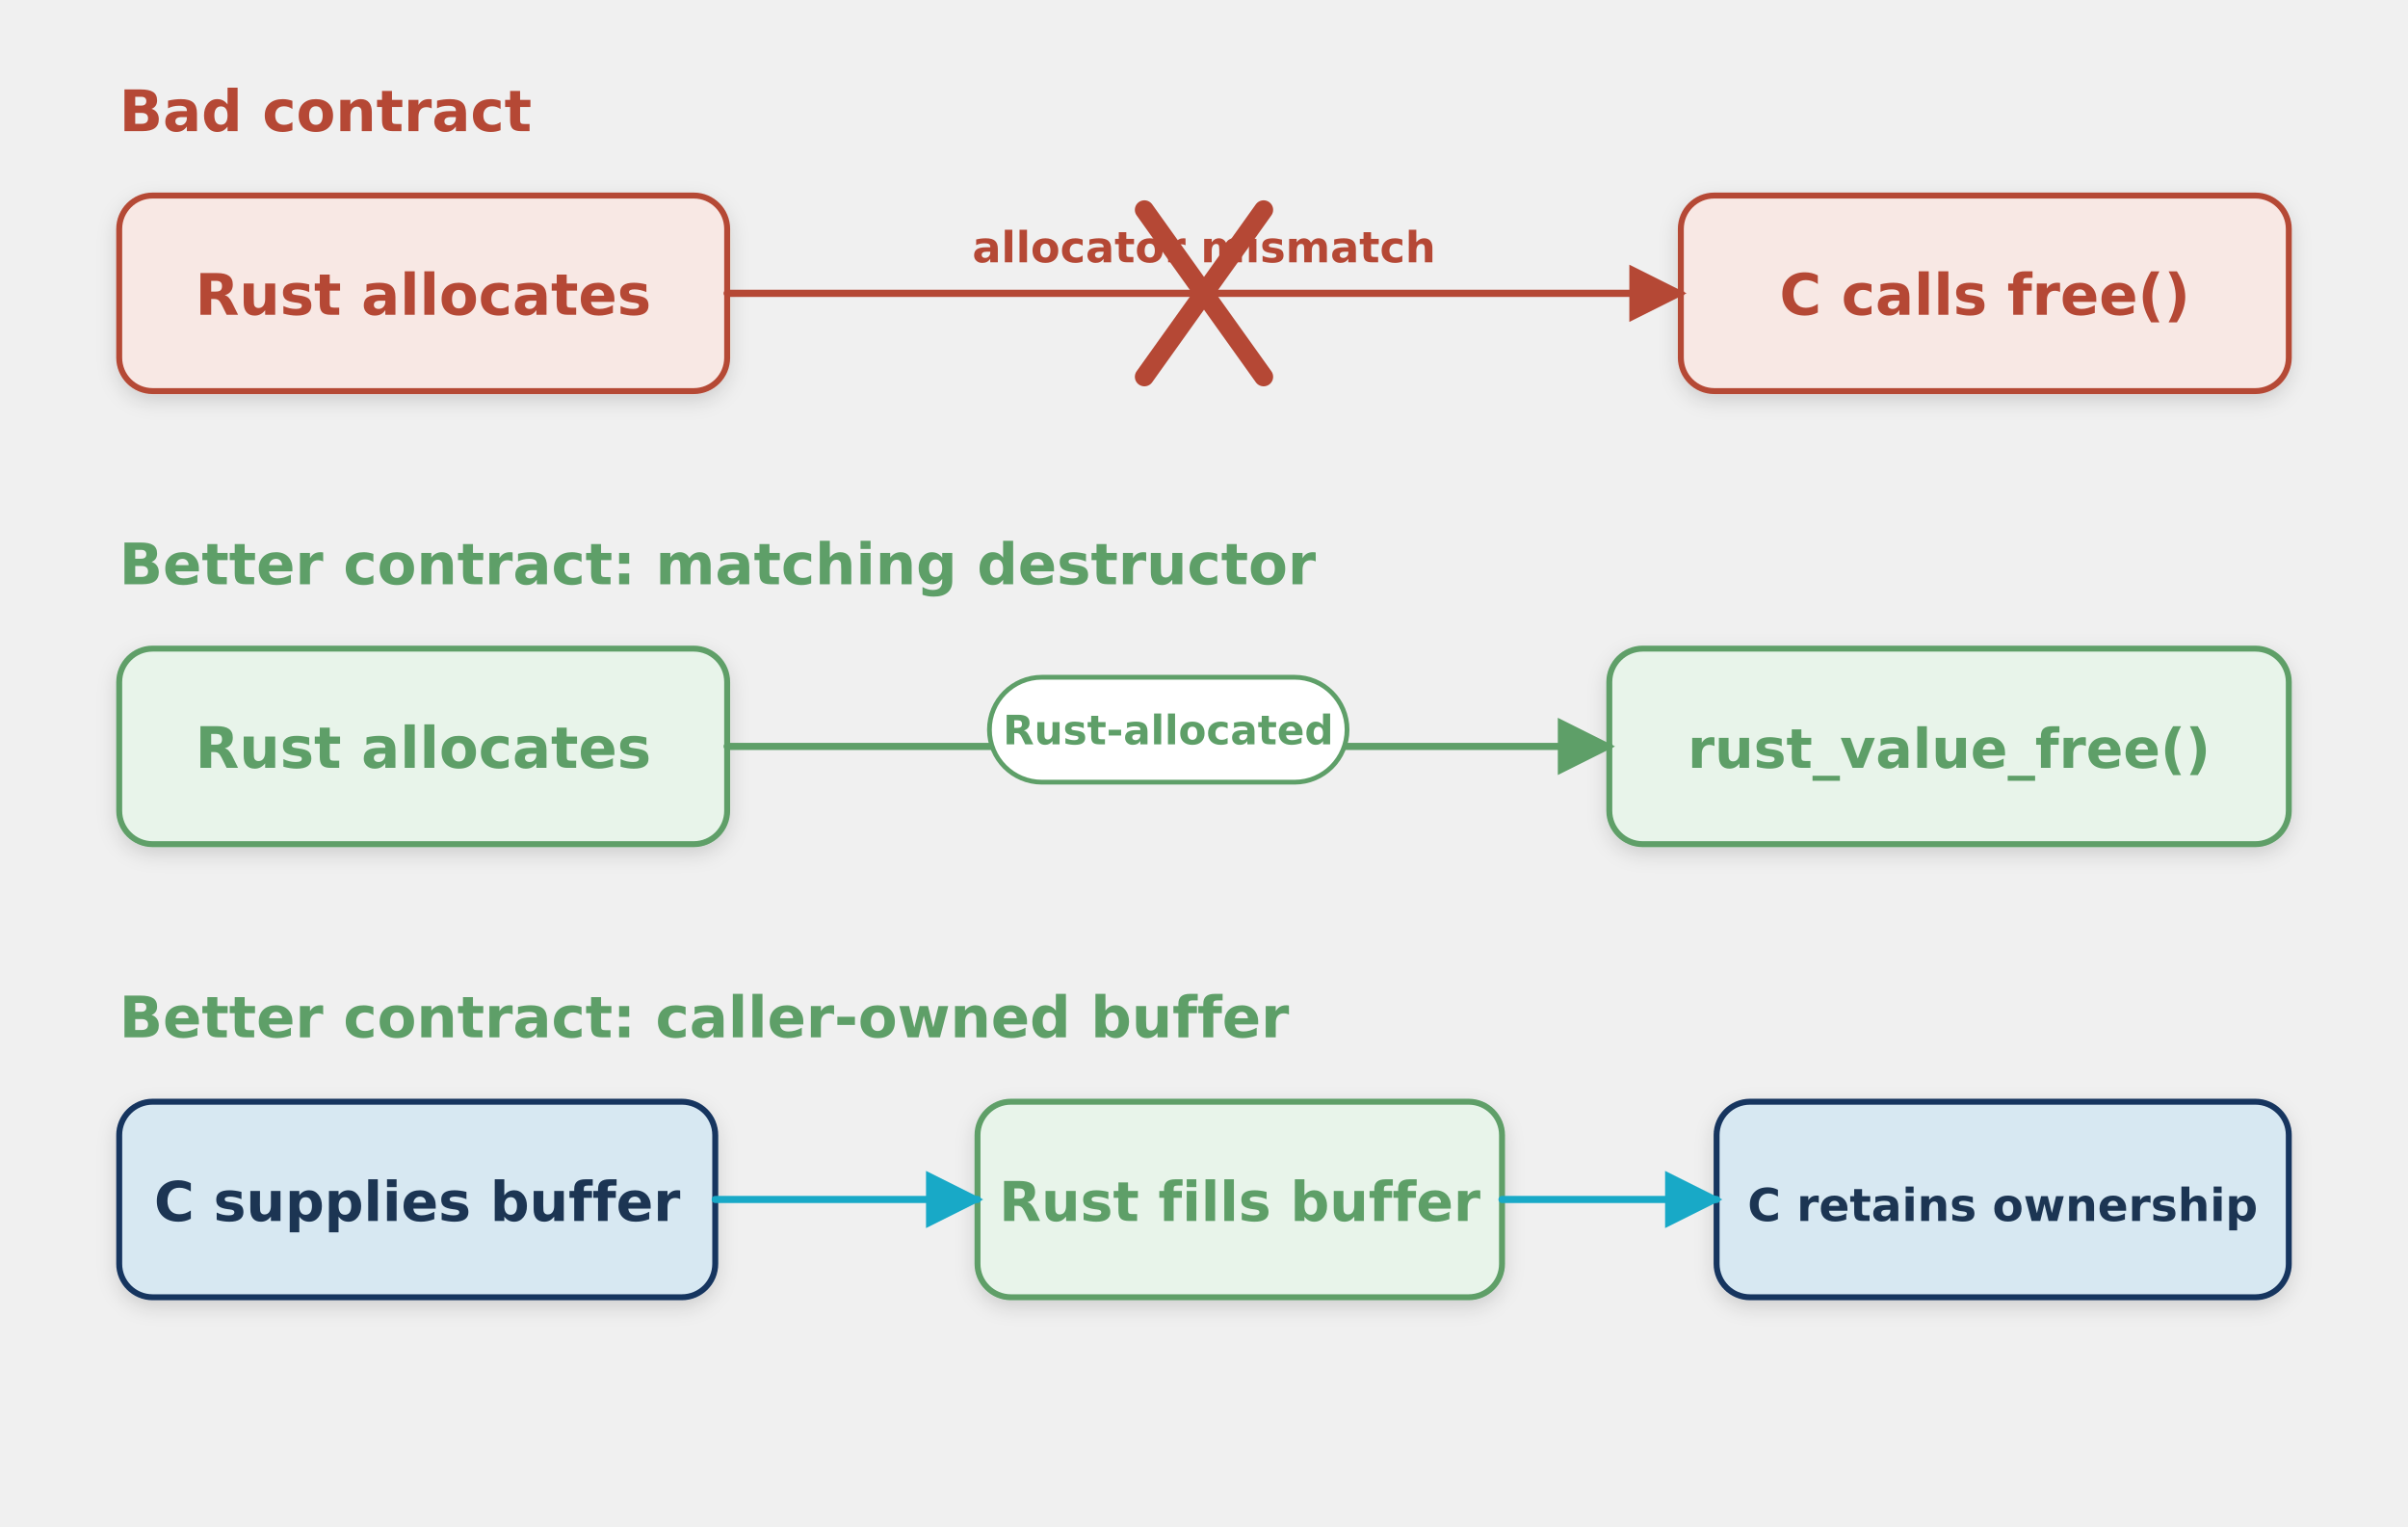
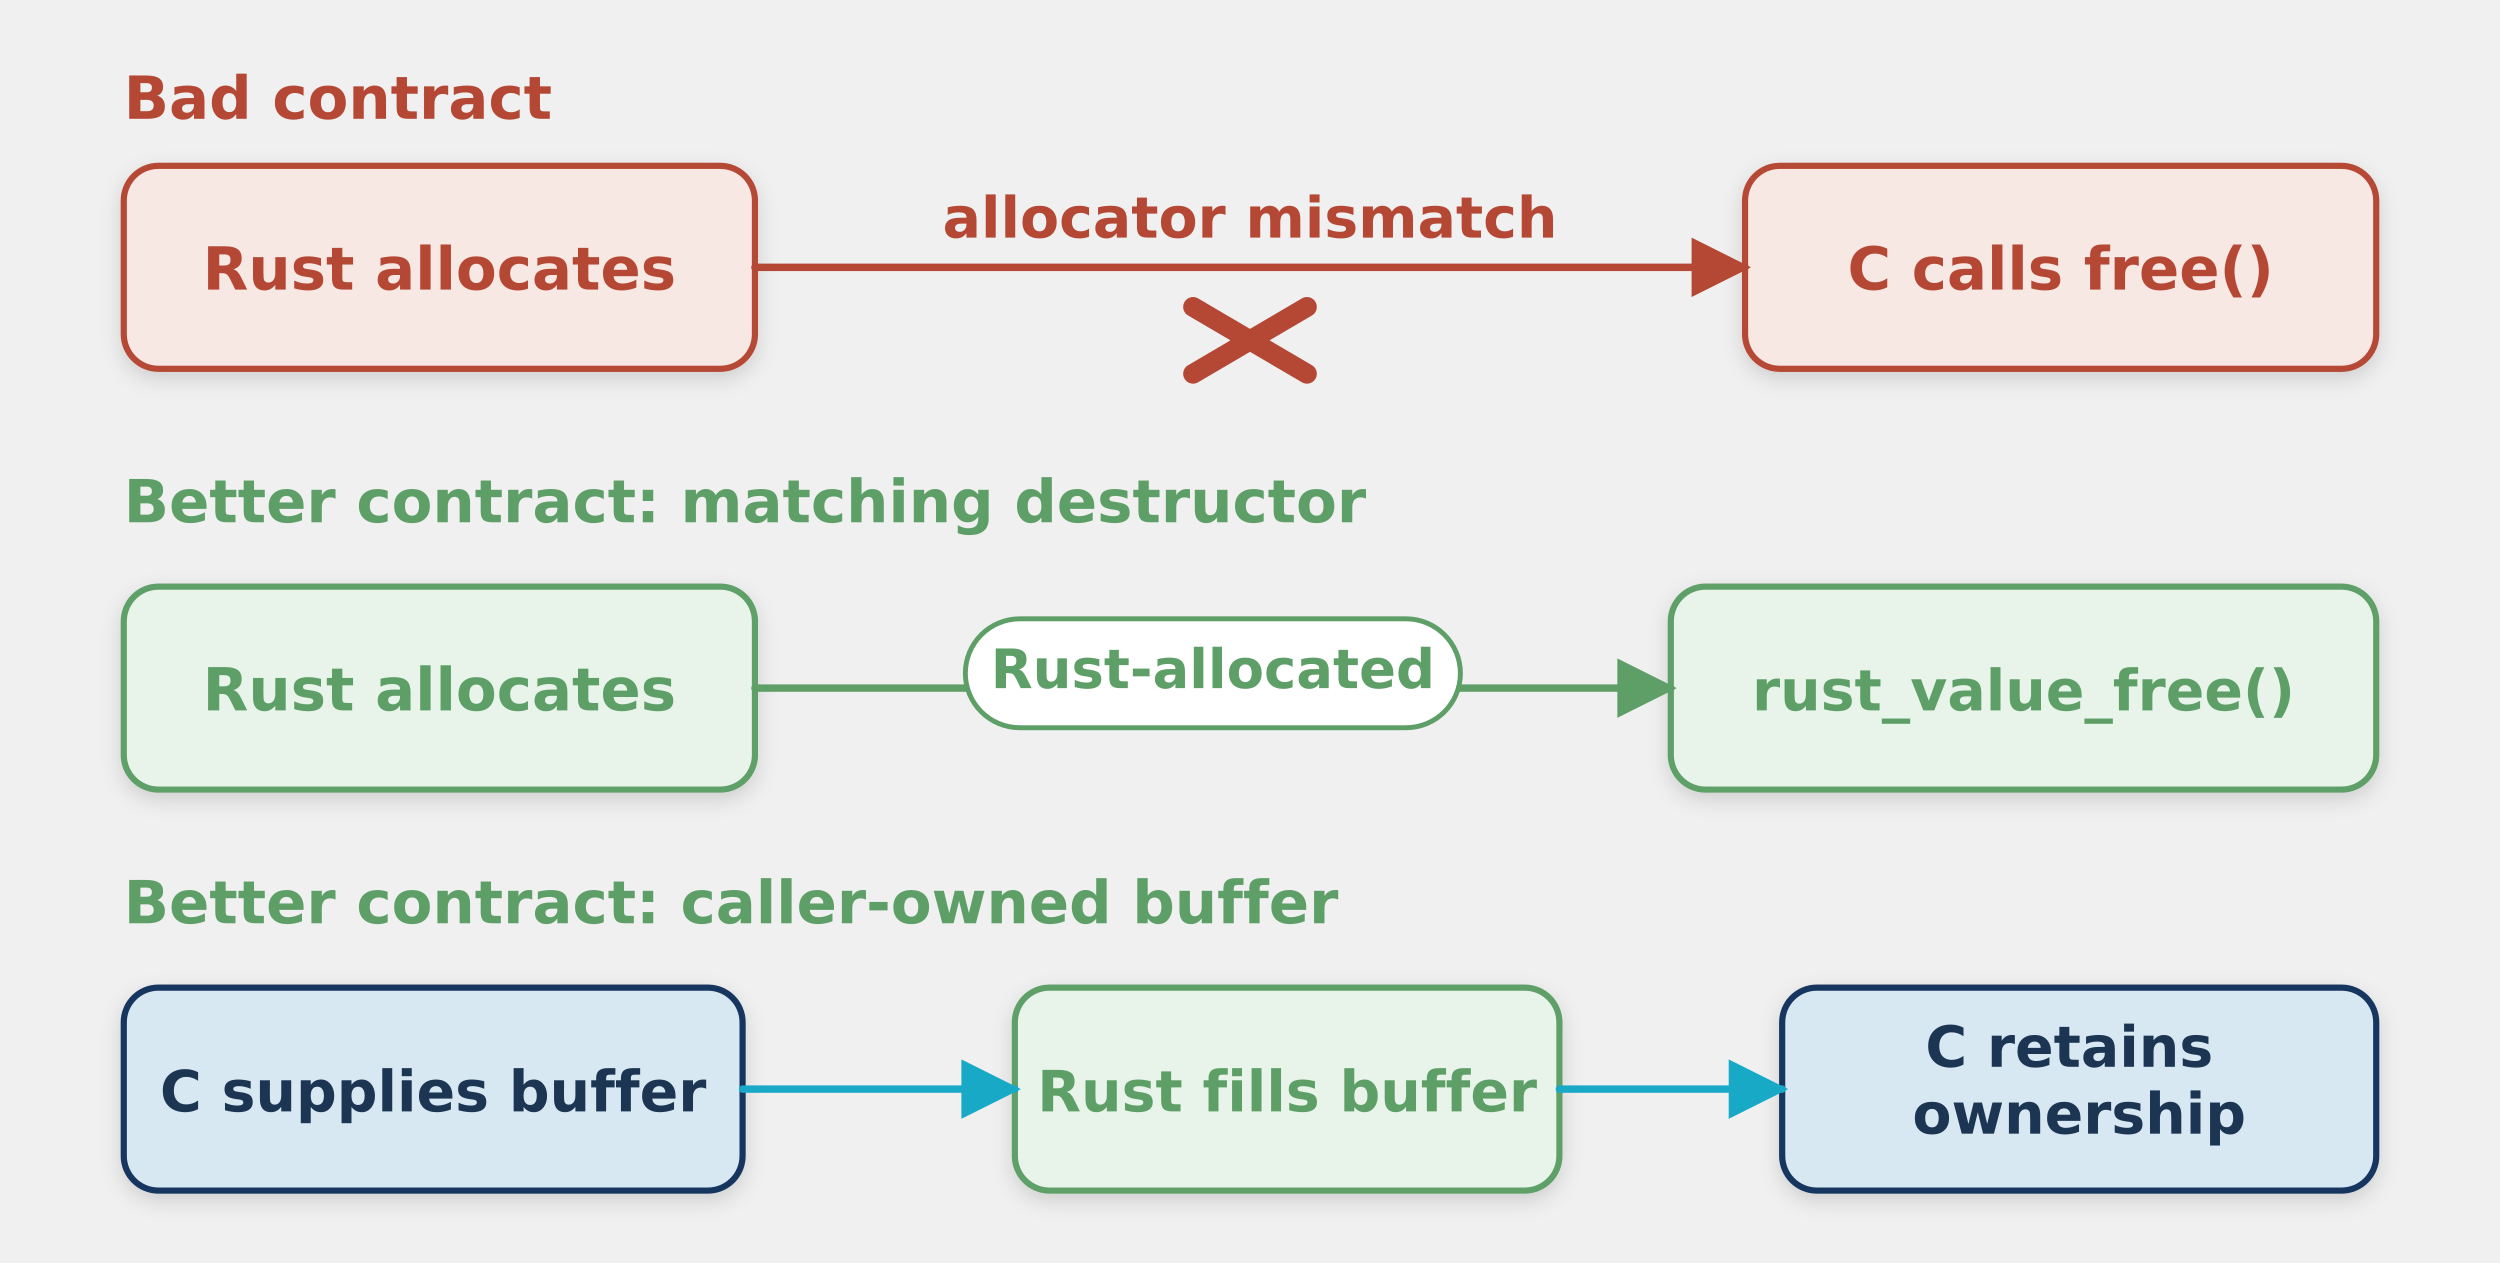
- <svg xmlns="http://www.w3.org/2000/svg" width="1010" height="640" viewBox="0 0 1010 640" role="img" aria-labelledby="title desc">
+ <svg xmlns="http://www.w3.org/2000/svg" width="1010" height="510" viewBox="0 0 1010 510" role="img" aria-labelledby="title desc">
  <defs>
    <marker id="arrow-navy" viewBox="0 0 10 10" refX="9" refY="5" markerWidth="8" markerHeight="8" orient="auto-start-reverse">
      <path d="M 0 0 L 10 5 L 0 10 z" fill="#17345F" />
    </marker>
    <marker id="arrow-teal" viewBox="0 0 10 10" refX="9" refY="5" markerWidth="8" markerHeight="8" orient="auto-start-reverse">
      <path d="M 0 0 L 10 5 L 0 10 z" fill="#18A9C7" />
    </marker>
    <marker id="arrow-green" viewBox="0 0 10 10" refX="9" refY="5" markerWidth="8" markerHeight="8" orient="auto-start-reverse">
      <path d="M 0 0 L 10 5 L 0 10 z" fill="#5E9F68" />
    </marker>
    <marker id="arrow-red" viewBox="0 0 10 10" refX="9" refY="5" markerWidth="8" markerHeight="8" orient="auto-start-reverse">
      <path d="M 0 0 L 10 5 L 0 10 z" fill="#B54835" />
    </marker>
    <filter id="shadow" x="-20%" y="-20%" width="140%" height="140%">
      <feDropShadow dx="0" dy="3" stdDeviation="4" flood-color="#000000" flood-opacity="0.14" />
    </filter>
  </defs>
-   <text x="50" y="55" text-anchor="start" font-family="DejaVu Sans, sans-serif" font-size="24" font-weight="700" fill="#B54835">Bad contract</text>
-   <rect x="50" y="82" width="255" height="82" rx="14" fill="#F8E8E4" stroke="#B54835" stroke-width="2.5" filter="url(#shadow)" />
-   <text x="177.5" y="132" text-anchor="middle" font-family="DejaVu Sans, sans-serif" font-size="24" font-weight="600" fill="#B54835">Rust allocates</text>
-   <rect x="705" y="82" width="255" height="82" rx="14" fill="#F8E8E4" stroke="#B54835" stroke-width="2.5" filter="url(#shadow)" />
-   <text x="832.5" y="132" text-anchor="middle" font-family="DejaVu Sans, sans-serif" font-size="24" font-weight="600" fill="#B54835">C calls free()</text>
-   <line x1="305" y1="123" x2="705" y2="123" stroke="#B54835" stroke-width="3" stroke-linecap="round" marker-end="url(#arrow-red)" />
-   <text x="505" y="110" text-anchor="middle" font-family="DejaVu Sans, sans-serif" font-size="18" font-weight="600" fill="#B54835">allocator mismatch</text>
-   <path d="M 480 88 L 530 158 M 530 88 L 480 158" stroke="#B54835" stroke-width="8" stroke-linecap="round" />
-   <text x="50" y="245" text-anchor="start" font-family="DejaVu Sans, sans-serif" font-size="24" font-weight="700" fill="#5E9F68">Better contract: matching destructor</text>
-   <rect x="50" y="272" width="255" height="82" rx="14" fill="#E8F4EA" stroke="#5E9F68" stroke-width="2.5" filter="url(#shadow)" />
-   <text x="177.5" y="322" text-anchor="middle" font-family="DejaVu Sans, sans-serif" font-size="24" font-weight="600" fill="#5E9F68">Rust allocates</text>
-   <rect x="675" y="272" width="285" height="82" rx="14" fill="#E8F4EA" stroke="#5E9F68" stroke-width="2.5" filter="url(#shadow)" />
-   <text x="817.5" y="322" text-anchor="middle" font-family="DejaVu Sans, sans-serif" font-size="23" font-weight="600" fill="#5E9F68">rust_value_free()</text>
-   <line x1="305" y1="313" x2="675" y2="313" stroke="#5E9F68" stroke-width="3" stroke-linecap="round" marker-end="url(#arrow-green)" />
-   <rect x="415" y="284" width="150" height="44" rx="22.0" fill="#FFFFFF" stroke="#5E9F68" stroke-width="2" />
-   <text x="490.0" y="312.12" text-anchor="middle" font-family="DejaVu Sans, sans-serif" font-size="17" font-weight="600" fill="#5E9F68">Rust-allocated</text>
-   <text x="50" y="435" text-anchor="start" font-family="DejaVu Sans, sans-serif" font-size="24" font-weight="700" fill="#5E9F68">Better contract: caller-owned buffer</text>
-   <rect x="50" y="462" width="250" height="82" rx="14" fill="#D7E8F2" stroke="#17345F" stroke-width="2.5" filter="url(#shadow)" />
-   <text x="175" y="512" text-anchor="middle" font-family="DejaVu Sans, sans-serif" font-size="23" font-weight="600" fill="#1C3553">C supplies buffer</text>
-   <rect x="410" y="462" width="220" height="82" rx="14" fill="#E8F4EA" stroke="#5E9F68" stroke-width="2.5" filter="url(#shadow)" />
-   <text x="520" y="512" text-anchor="middle" font-family="DejaVu Sans, sans-serif" font-size="23" font-weight="600" fill="#5E9F68">Rust fills buffer</text>
-   <rect x="720" y="462" width="240" height="82" rx="14" fill="#D7E8F2" stroke="#17345F" stroke-width="2.5" filter="url(#shadow)" />
-   <text x="840" y="512" text-anchor="middle" font-family="DejaVu Sans, sans-serif" font-size="19" font-weight="600" fill="#1C3553">C retains ownership</text>
-   <line x1="300" y1="503" x2="410" y2="503" stroke="#18A9C7" stroke-width="3" stroke-linecap="round" marker-end="url(#arrow-teal)" />
-   <line x1="630" y1="503" x2="720" y2="503" stroke="#18A9C7" stroke-width="3" stroke-linecap="round" marker-end="url(#arrow-teal)" />
+   <text x="50" y="48" text-anchor="start" font-family="DejaVu Sans, sans-serif" font-size="24" font-weight="700" fill="#B54835">Bad contract</text>
+   <rect x="50" y="67" width="255" height="82" rx="14" fill="#F8E8E4" stroke="#B54835" stroke-width="2.5" filter="url(#shadow)" />
+   <text x="177.5" y="117" text-anchor="middle" font-family="DejaVu Sans, sans-serif" font-size="24" font-weight="600" fill="#B54835">Rust allocates</text>
+   <rect x="705" y="67" width="255" height="82" rx="14" fill="#F8E8E4" stroke="#B54835" stroke-width="2.5" filter="url(#shadow)" />
+   <text x="832.5" y="117" text-anchor="middle" font-family="DejaVu Sans, sans-serif" font-size="24" font-weight="600" fill="#B54835">C calls free()</text>
+   <line x1="305" y1="108" x2="705" y2="108" stroke="#B54835" stroke-width="3" stroke-linecap="round" marker-end="url(#arrow-red)" />
+   <text x="505" y="96" text-anchor="middle" font-family="DejaVu Sans, sans-serif" font-size="23" font-weight="600" fill="#B54835">allocator mismatch</text>
+   <path d="M 482 124 L 528 151 M 528 124 L 482 151" stroke="#B54835" stroke-width="8" stroke-linecap="round" />
+   <text x="50" y="211" text-anchor="start" font-family="DejaVu Sans, sans-serif" font-size="24" font-weight="700" fill="#5E9F68">Better contract: matching destructor</text>
+   <rect x="50" y="237" width="255" height="82" rx="14" fill="#E8F4EA" stroke="#5E9F68" stroke-width="2.5" filter="url(#shadow)" />
+   <text x="177.5" y="287" text-anchor="middle" font-family="DejaVu Sans, sans-serif" font-size="24" font-weight="600" fill="#5E9F68">Rust allocates</text>
+   <rect x="675" y="237" width="285" height="82" rx="14" fill="#E8F4EA" stroke="#5E9F68" stroke-width="2.5" filter="url(#shadow)" />
+   <text x="817.5" y="287" text-anchor="middle" font-family="DejaVu Sans, sans-serif" font-size="23" font-weight="600" fill="#5E9F68">rust_value_free()</text>
+   <line x1="305" y1="278" x2="675" y2="278" stroke="#5E9F68" stroke-width="3" stroke-linecap="round" marker-end="url(#arrow-green)" />
+   <rect x="390" y="250" width="200" height="44" rx="22.0" fill="#FFFFFF" stroke="#5E9F68" stroke-width="2" />
+   <text x="490.0" y="278" text-anchor="middle" font-family="DejaVu Sans, sans-serif" font-size="22" font-weight="600" fill="#5E9F68">Rust-allocated</text>
+   <text x="50" y="373" text-anchor="start" font-family="DejaVu Sans, sans-serif" font-size="24" font-weight="700" fill="#5E9F68">Better contract: caller-owned buffer</text>
+   <rect x="50" y="399" width="250" height="82" rx="14" fill="#D7E8F2" stroke="#17345F" stroke-width="2.5" filter="url(#shadow)" />
+   <text x="175" y="449" text-anchor="middle" font-family="DejaVu Sans, sans-serif" font-size="23" font-weight="600" fill="#1C3553">C supplies buffer</text>
+   <rect x="410" y="399" width="220" height="82" rx="14" fill="#E8F4EA" stroke="#5E9F68" stroke-width="2.5" filter="url(#shadow)" />
+   <text x="520" y="449" text-anchor="middle" font-family="DejaVu Sans, sans-serif" font-size="23" font-weight="600" fill="#5E9F68">Rust fills buffer</text>
+   <rect x="720" y="399" width="240" height="82" rx="14" fill="#D7E8F2" stroke="#17345F" stroke-width="2.5" filter="url(#shadow)" />
+   <text x="840" y="431" text-anchor="middle" font-family="DejaVu Sans, sans-serif" font-size="23" font-weight="600" fill="#1C3553">
+     <tspan x="840">C retains</tspan>
+     <tspan x="840" dy="27">ownership</tspan>
+   </text>
+   <line x1="300" y1="440" x2="410" y2="440" stroke="#18A9C7" stroke-width="3" stroke-linecap="round" marker-end="url(#arrow-teal)" />
+   <line x1="630" y1="440" x2="720" y2="440" stroke="#18A9C7" stroke-width="3" stroke-linecap="round" marker-end="url(#arrow-teal)" />
</svg>
